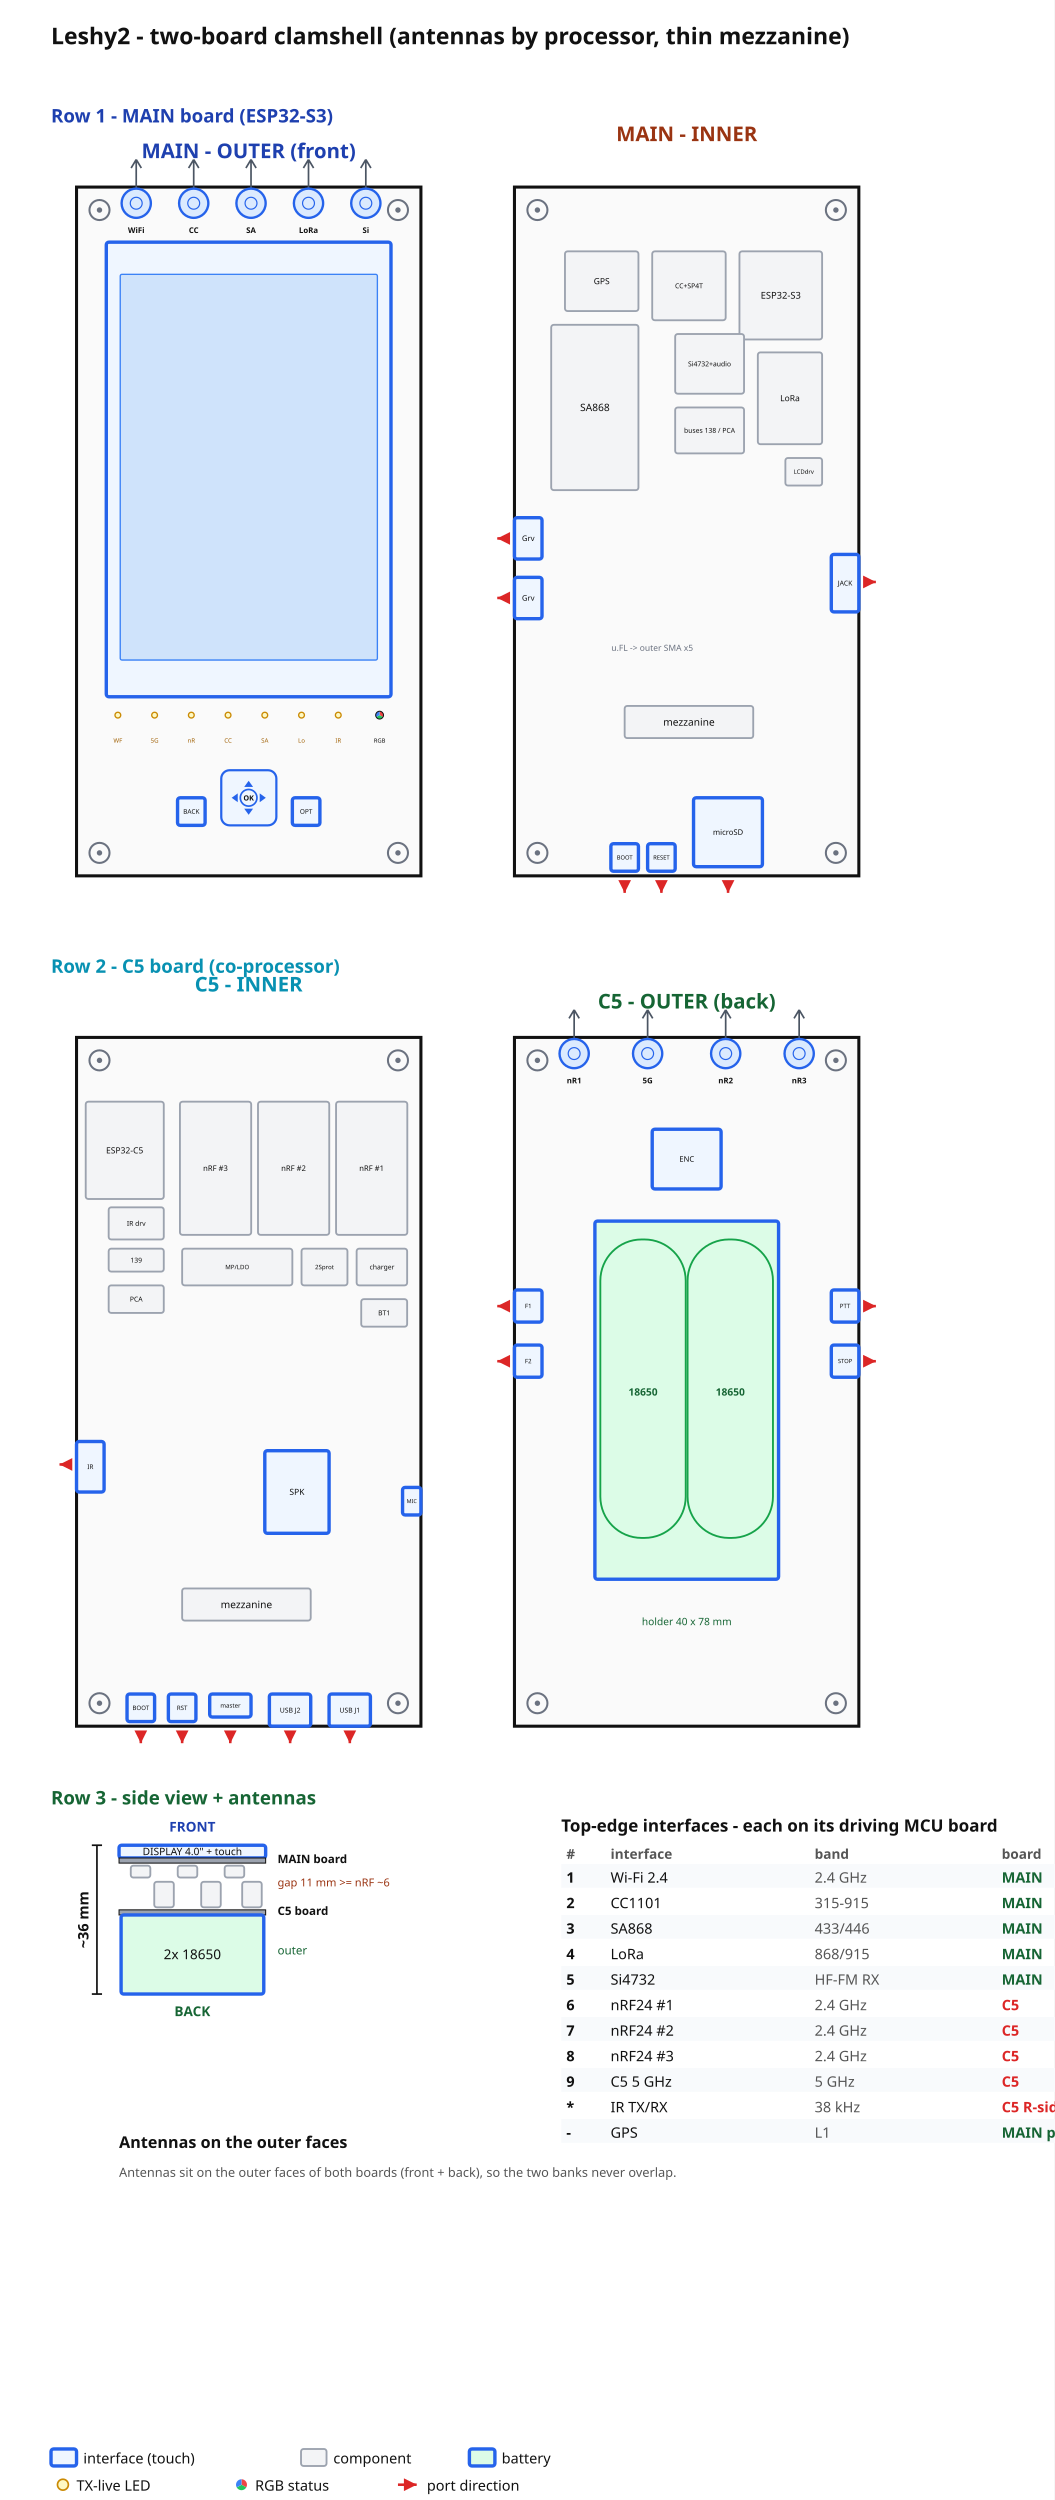
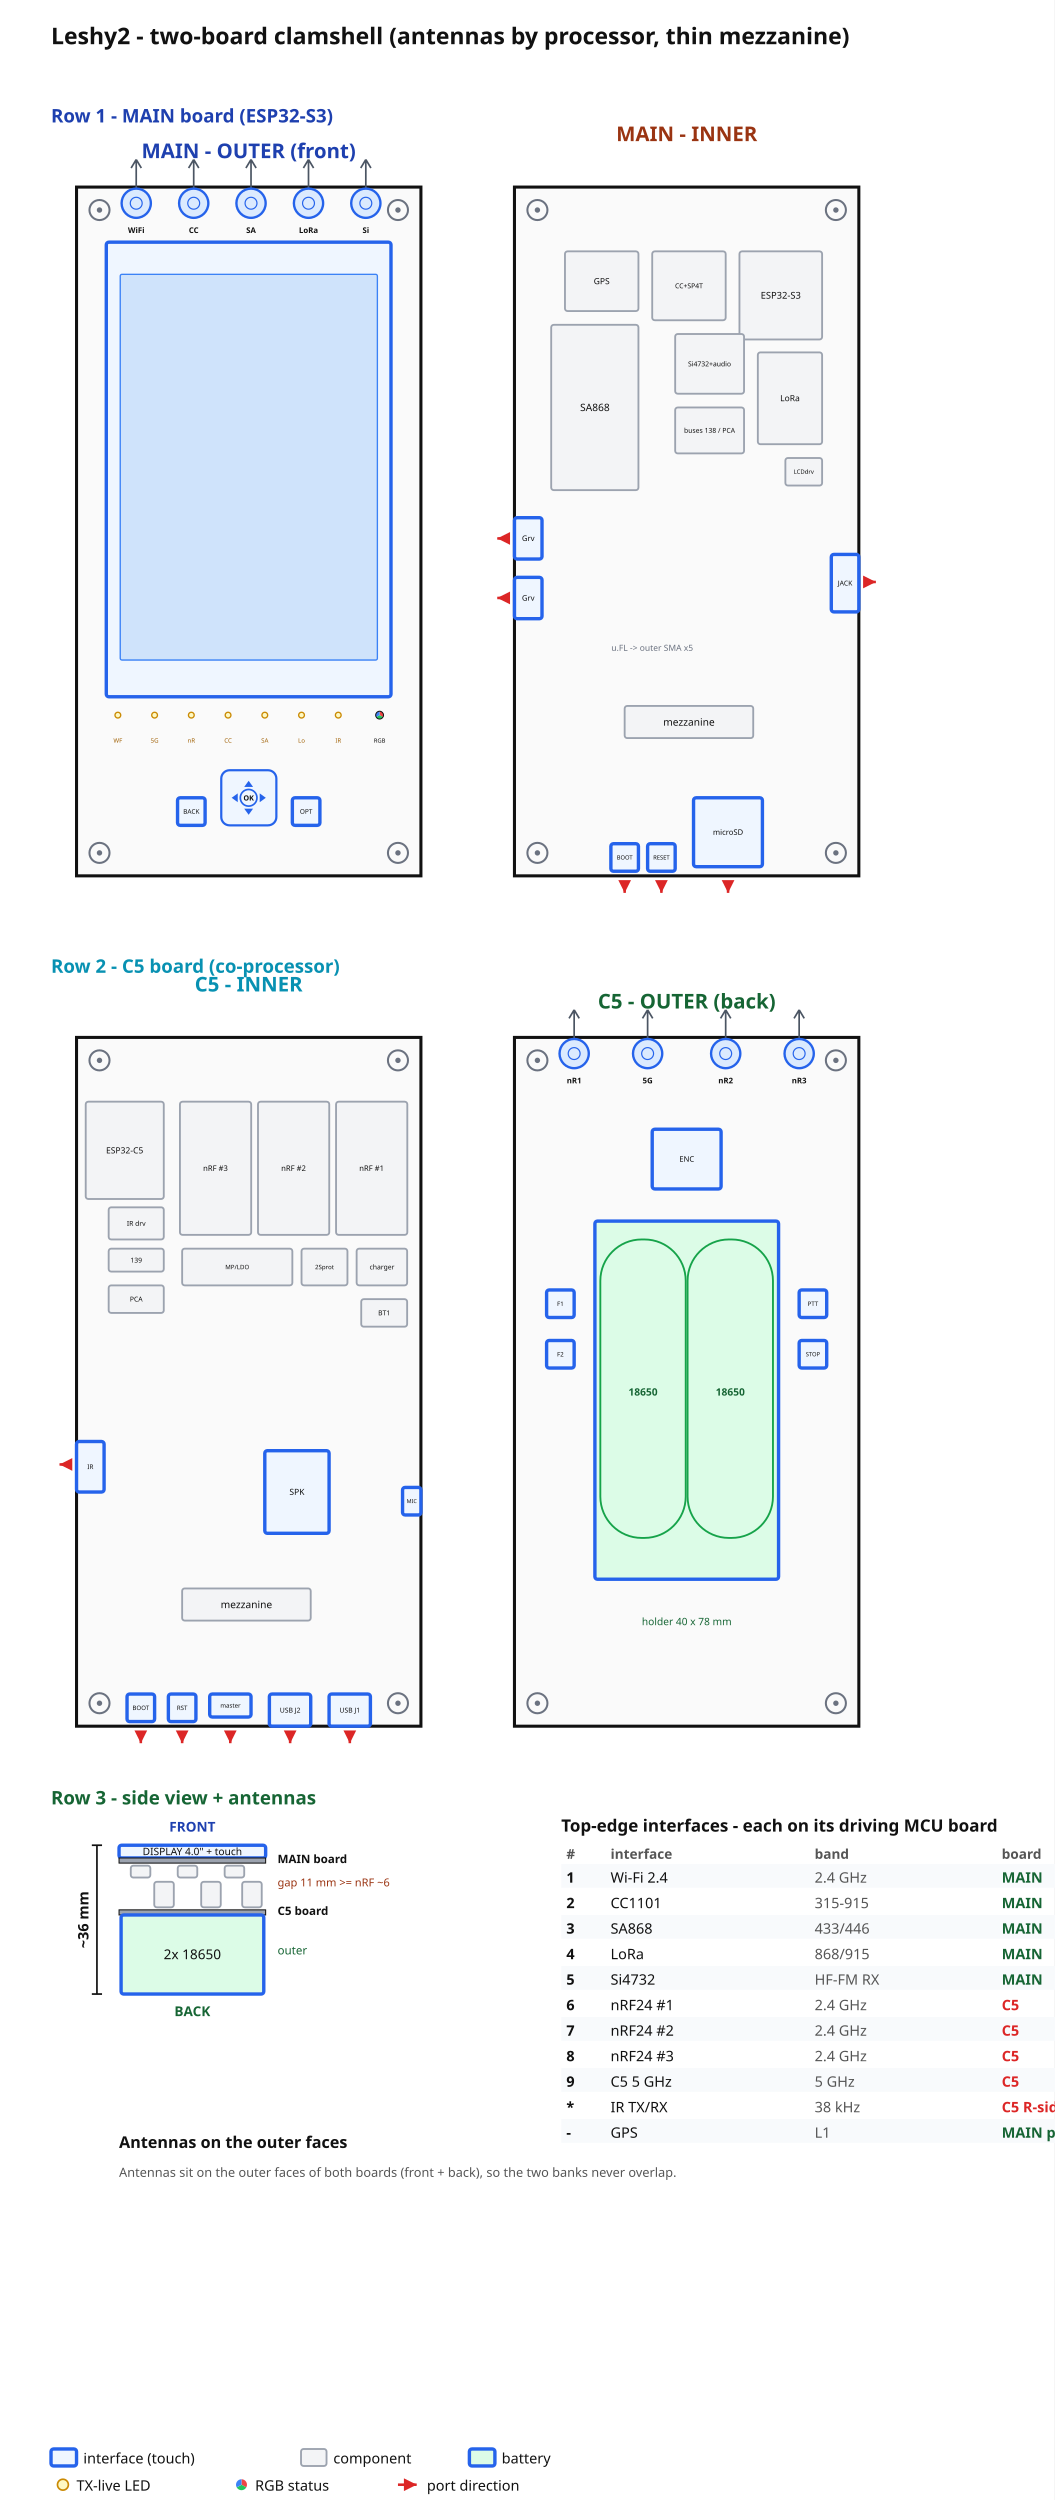
<svg xmlns="http://www.w3.org/2000/svg" width="620" height="1470" viewBox="0 0 620 1470">
  <rect width="620" height="1470" fill="white" />
  <defs>
    <marker id="ar" markerWidth="8" markerHeight="8" refX="6" refY="3" orient="auto">
      <path d="M0,0 L6,3 L0,6 Z" fill="#1e40af" />
    </marker>
    <marker id="arr" markerWidth="7" markerHeight="7" refX="5" refY="2.5" orient="auto">
      <path d="M0,0 L5,2.5 L0,5 Z" fill="#dc2626" />
    </marker>
  </defs>
  <text x="30.0" y="26.0" font-size="13.5" text-anchor="start" fill="#111" font-family="sans-serif" font-weight="bold">Leshy2 - two-board clamshell (antennas by processor, thin mezzanine)</text>
  <text x="30.0" y="72.0" font-size="11" text-anchor="start" fill="#1e40af" font-family="sans-serif" font-weight="bold">Row 1 - MAIN board (ESP32-S3)</text>
  <rect x="45.0" y="110.0" width="202.5" height="405.0" fill="#fafafa" stroke="#111" stroke-width="1.8" />
  <text x="146.2" y="93.0" font-size="12" text-anchor="middle" fill="#1e40af" font-family="sans-serif" font-weight="bold">MAIN - OUTER (front)</text>
  <circle cx="58.5" cy="123.5" r="5.9" fill="none" stroke="#6b7280" stroke-width="1.2" />
  <circle cx="58.5" cy="123.5" r="1.6" fill="#6b7280" />
  <circle cx="234.0" cy="123.5" r="5.9" fill="none" stroke="#6b7280" stroke-width="1.2" />
  <circle cx="234.0" cy="123.5" r="1.6" fill="#6b7280" />
  <circle cx="58.5" cy="501.5" r="5.9" fill="none" stroke="#6b7280" stroke-width="1.2" />
  <circle cx="58.5" cy="501.5" r="1.6" fill="#6b7280" />
  <circle cx="234.0" cy="501.5" r="5.9" fill="none" stroke="#6b7280" stroke-width="1.2" />
  <circle cx="234.0" cy="501.5" r="1.6" fill="#6b7280" />
  <rect x="62.5" y="142.4" width="167.4" height="267.3" fill="#eff6ff" stroke="#2563eb" stroke-width="2" rx="1.5" />
  <rect x="104.4" y="469.1" width="16.2" height="16.2" fill="#eff6ff" stroke="#2563eb" stroke-width="2" rx="1.5" />
  <text x="112.5" y="478.5" font-size="3.8" text-anchor="middle" fill="#111" font-family="sans-serif">BACK</text>
  <rect x="171.9" y="469.1" width="16.2" height="16.2" fill="#eff6ff" stroke="#2563eb" stroke-width="2" rx="1.5" />
  <text x="180.0" y="478.5" font-size="3.8" text-anchor="middle" fill="#111" font-family="sans-serif">OPT</text>
  <text x="146.2" y="282.8" font-size="7" text-anchor="middle" fill="#1e40af" font-family="sans-serif" font-weight="normal">DISPLAY 4.0" + touch</text>
  <rect x="70.7" y="161.3" width="151.2" height="226.8" fill="#cfe3fb" stroke="#3b82f6" stroke-width="0.8" rx="1" />
  <path d="M80.1 93.8 l-3 5 M80.1 93.8 l3 5 M80.1 93.8 V119.5" stroke="#4b5563" stroke-width="1" fill="none" />
  <circle cx="80.1" cy="119.5" r="8.6" fill="#dbeafe" stroke="#2563eb" stroke-width="1.4" />
  <circle cx="80.1" cy="119.5" r="3.5" fill="none" stroke="#2563eb" stroke-width="0.7" />
  <text x="80.1" y="137.0" font-size="4.6" text-anchor="middle" fill="#111" font-family="sans-serif" font-weight="bold">WiFi</text>
  <path d="M113.9 93.8 l-3 5 M113.9 93.8 l3 5 M113.9 93.8 V119.5" stroke="#4b5563" stroke-width="1" fill="none" />
  <circle cx="113.9" cy="119.5" r="8.6" fill="#dbeafe" stroke="#2563eb" stroke-width="1.4" />
  <circle cx="113.9" cy="119.5" r="3.5" fill="none" stroke="#2563eb" stroke-width="0.7" />
  <text x="113.9" y="137.0" font-size="4.6" text-anchor="middle" fill="#111" font-family="sans-serif" font-weight="bold">CC</text>
  <path d="M147.6 93.8 l-3 5 M147.6 93.8 l3 5 M147.6 93.8 V119.5" stroke="#4b5563" stroke-width="1" fill="none" />
  <circle cx="147.6" cy="119.5" r="8.6" fill="#dbeafe" stroke="#2563eb" stroke-width="1.4" />
  <circle cx="147.6" cy="119.5" r="3.5" fill="none" stroke="#2563eb" stroke-width="0.7" />
  <text x="147.6" y="137.0" font-size="4.6" text-anchor="middle" fill="#111" font-family="sans-serif" font-weight="bold">SA</text>
  <path d="M181.4 93.8 l-3 5 M181.4 93.8 l3 5 M181.4 93.8 V119.5" stroke="#4b5563" stroke-width="1" fill="none" />
  <circle cx="181.4" cy="119.5" r="8.6" fill="#dbeafe" stroke="#2563eb" stroke-width="1.4" />
  <circle cx="181.4" cy="119.5" r="3.5" fill="none" stroke="#2563eb" stroke-width="0.7" />
  <text x="181.4" y="137.0" font-size="4.6" text-anchor="middle" fill="#111" font-family="sans-serif" font-weight="bold">LoRa</text>
  <path d="M215.1 93.8 l-3 5 M215.1 93.8 l3 5 M215.1 93.8 V119.5" stroke="#4b5563" stroke-width="1" fill="none" />
  <circle cx="215.1" cy="119.5" r="8.6" fill="#dbeafe" stroke="#2563eb" stroke-width="1.4" />
  <circle cx="215.1" cy="119.5" r="3.5" fill="none" stroke="#2563eb" stroke-width="0.7" />
  <text x="215.1" y="137.0" font-size="4.6" text-anchor="middle" fill="#111" font-family="sans-serif" font-weight="bold">Si</text>
  <circle cx="69.3" cy="420.5" r="1.7" fill="#fef9c3" stroke="#ca8a04" stroke-width="0.8" />
  <text x="69.3" y="436.7" font-size="3.6" text-anchor="middle" fill="#a16207" font-family="sans-serif" font-weight="normal">WF</text>
  <circle cx="90.9" cy="420.5" r="1.7" fill="#fef9c3" stroke="#ca8a04" stroke-width="0.8" />
  <text x="90.9" y="436.7" font-size="3.6" text-anchor="middle" fill="#a16207" font-family="sans-serif" font-weight="normal">5G</text>
  <circle cx="112.5" cy="420.5" r="1.7" fill="#fef9c3" stroke="#ca8a04" stroke-width="0.8" />
  <text x="112.5" y="436.7" font-size="3.6" text-anchor="middle" fill="#a16207" font-family="sans-serif" font-weight="normal">nR</text>
  <circle cx="134.1" cy="420.5" r="1.7" fill="#fef9c3" stroke="#ca8a04" stroke-width="0.8" />
  <text x="134.1" y="436.7" font-size="3.6" text-anchor="middle" fill="#a16207" font-family="sans-serif" font-weight="normal">CC</text>
  <circle cx="155.7" cy="420.5" r="1.7" fill="#fef9c3" stroke="#ca8a04" stroke-width="0.8" />
  <text x="155.7" y="436.7" font-size="3.6" text-anchor="middle" fill="#a16207" font-family="sans-serif" font-weight="normal">SA</text>
  <circle cx="177.3" cy="420.5" r="1.7" fill="#fef9c3" stroke="#ca8a04" stroke-width="0.8" />
  <text x="177.3" y="436.7" font-size="3.6" text-anchor="middle" fill="#a16207" font-family="sans-serif" font-weight="normal">Lo</text>
  <circle cx="198.9" cy="420.5" r="1.7" fill="#fef9c3" stroke="#ca8a04" stroke-width="0.8" />
  <text x="198.9" y="436.7" font-size="3.6" text-anchor="middle" fill="#a16207" font-family="sans-serif" font-weight="normal">IR</text>
  <path d="M223.2 420.5 L223.2 418.2 A2.3 2.3 0 0 1 225.2 421.6 Z" fill="#ef4444" />
  <path d="M223.2 420.5 L225.2 421.6 A2.3 2.3 0 0 1 221.2 421.6 Z" fill="#22c55e" />
  <path d="M223.2 420.5 L221.2 421.6 A2.3 2.3 0 0 1 223.2 418.2 Z" fill="#3b82f6" />
  <circle cx="223.2" cy="420.5" r="2.3" fill="none" stroke="#111" stroke-width="0.6" />
  <text x="223.2" y="436.7" font-size="3.4" text-anchor="middle" fill="#111" font-family="sans-serif" font-weight="normal">RGB</text>
  <rect x="130.1" y="452.9" width="32.4" height="32.4" rx="4.9" fill="#eff6ff" stroke="#2563eb" stroke-width="1.3" />
  <path d="M146.2 459.1 l-2.6 3.6 h5.2 z M146.2 479.1 l-2.6 -3.6 h5.2 z M136.2 469.1 l3.6 -2.6 v5.2 z M156.3 469.1 l-3.6 -2.6 v5.2 z" fill="#2563eb" />
  <circle cx="146.2" cy="469.1" r="4.9" fill="none" stroke="#2563eb" stroke-width="1" />
  <text x="146.2" y="470.7" font-size="4.2" text-anchor="middle" fill="#111" font-family="sans-serif" font-weight="bold">OK</text>
  <rect x="302.5" y="110.0" width="202.5" height="405.0" fill="#fafafa" stroke="#111" stroke-width="1.8" />
  <text x="403.8" y="83.0" font-size="12" text-anchor="middle" fill="#9a3412" font-family="sans-serif" font-weight="bold">MAIN - INNER</text>
  <circle cx="316.0" cy="123.5" r="5.9" fill="none" stroke="#6b7280" stroke-width="1.2" />
  <circle cx="316.0" cy="123.5" r="1.6" fill="#6b7280" />
  <circle cx="491.5" cy="123.5" r="5.9" fill="none" stroke="#6b7280" stroke-width="1.2" />
  <circle cx="491.5" cy="123.5" r="1.6" fill="#6b7280" />
  <circle cx="316.0" cy="501.5" r="5.9" fill="none" stroke="#6b7280" stroke-width="1.2" />
  <circle cx="316.0" cy="501.5" r="1.6" fill="#6b7280" />
  <circle cx="491.5" cy="501.5" r="5.9" fill="none" stroke="#6b7280" stroke-width="1.2" />
  <circle cx="491.5" cy="501.5" r="1.6" fill="#6b7280" />
  <rect x="434.8" y="147.8" width="48.6" height="51.8" fill="#f3f4f6" stroke="#9ca3af" stroke-width="1.1" rx="1.5" />
  <text x="459.1" y="175.6" font-size="5.5" text-anchor="middle" fill="#111" font-family="sans-serif">ESP32-S3</text>
  <rect x="383.5" y="147.8" width="43.2" height="40.5" fill="#f3f4f6" stroke="#9ca3af" stroke-width="1.1" rx="1.5" />
  <text x="405.1" y="169.5" font-size="4" text-anchor="middle" fill="#111" font-family="sans-serif">CC+SP4T</text>
  <rect x="332.2" y="147.8" width="43.2" height="35.1" fill="#f3f4f6" stroke="#9ca3af" stroke-width="1.1" rx="1.5" />
  <text x="353.8" y="167.1" font-size="5" text-anchor="middle" fill="#111" font-family="sans-serif">GPS</text>
  <rect x="324.1" y="191.0" width="51.3" height="97.2" fill="#f3f4f6" stroke="#9ca3af" stroke-width="1.1" rx="1.5" />
  <text x="349.8" y="241.7" font-size="6" text-anchor="middle" fill="#111" font-family="sans-serif">SA868</text>
  <rect x="445.6" y="207.2" width="37.8" height="54.0" fill="#f3f4f6" stroke="#9ca3af" stroke-width="1.1" rx="1.5" />
  <text x="464.5" y="235.9" font-size="5" text-anchor="middle" fill="#111" font-family="sans-serif">LoRa</text>
  <rect x="397.0" y="196.4" width="40.5" height="35.1" fill="#f3f4f6" stroke="#9ca3af" stroke-width="1.1" rx="1.5" />
  <text x="417.2" y="215.4" font-size="4" text-anchor="middle" fill="#111" font-family="sans-serif">Si4732+audio</text>
  <rect x="397.0" y="239.6" width="40.5" height="27.0" fill="#f3f4f6" stroke="#9ca3af" stroke-width="1.1" rx="1.5" />
  <text x="417.2" y="254.5" font-size="4" text-anchor="middle" fill="#111" font-family="sans-serif">buses 138 / PCA</text>
  <rect x="461.8" y="269.3" width="21.6" height="16.2" fill="#f3f4f6" stroke="#9ca3af" stroke-width="1.1" rx="1.5" />
  <text x="472.6" y="278.6" font-size="3.5" text-anchor="middle" fill="#111" font-family="sans-serif">LCDdrv</text>
  <rect x="488.8" y="326.0" width="16.2" height="33.8" fill="#eff6ff" stroke="#2563eb" stroke-width="2" rx="1.5" />
  <text x="496.9" y="344.3" font-size="4" text-anchor="middle" fill="#111" font-family="sans-serif">JACK</text>
  <rect x="302.5" y="304.4" width="16.2" height="24.3" fill="#eff6ff" stroke="#2563eb" stroke-width="2" rx="1.5" />
  <text x="310.6" y="318.1" font-size="4.5" text-anchor="middle" fill="#111" font-family="sans-serif">Grv</text>
  <rect x="302.5" y="339.5" width="16.2" height="24.3" fill="#eff6ff" stroke="#2563eb" stroke-width="2" rx="1.5" />
  <text x="310.6" y="353.2" font-size="4.5" text-anchor="middle" fill="#111" font-family="sans-serif">Grv</text>
  <rect x="367.3" y="415.1" width="75.6" height="18.9" fill="#f3f4f6" stroke="#9ca3af" stroke-width="1.1" rx="1.5" />
  <text x="405.1" y="426.7" font-size="6" text-anchor="middle" fill="#111" font-family="sans-serif">mezzanine</text>
  <rect x="407.8" y="469.1" width="40.5" height="40.5" fill="#eff6ff" stroke="#2563eb" stroke-width="2" rx="1.5" />
  <text x="428.1" y="490.9" font-size="4.5" text-anchor="middle" fill="#111" font-family="sans-serif">microSD</text>
  <rect x="380.8" y="496.1" width="16.2" height="16.2" fill="#eff6ff" stroke="#2563eb" stroke-width="2" rx="1.5" />
  <text x="388.9" y="505.4" font-size="3.4" text-anchor="middle" fill="#111" font-family="sans-serif">RESET</text>
  <rect x="359.2" y="496.1" width="16.2" height="16.2" fill="#eff6ff" stroke="#2563eb" stroke-width="2" rx="1.5" />
  <text x="367.3" y="505.4" font-size="3.4" text-anchor="middle" fill="#111" font-family="sans-serif">BOOT</text>
  <text x="383.5" y="382.7" font-size="5" text-anchor="middle" fill="#6b7280" font-family="sans-serif" font-weight="normal">u.FL -&gt; outer SMA x5</text>
  <path d="M509.1 342.2 L515.0 342.2" stroke="#dc2626" stroke-width="1.5" marker-end="url(#arr)" />
  <path d="M298.4 316.6 L292.4 316.6" stroke="#dc2626" stroke-width="1.5" marker-end="url(#arr)" />
  <path d="M298.4 351.6 L292.4 351.6" stroke="#dc2626" stroke-width="1.5" marker-end="url(#arr)" />
  <path d="M428.1 519.0 L428.1 525.0" stroke="#dc2626" stroke-width="1.5" marker-end="url(#arr)" />
  <path d="M388.9 519.0 L388.9 525.0" stroke="#dc2626" stroke-width="1.5" marker-end="url(#arr)" />
  <path d="M367.3 519.0 L367.3 525.0" stroke="#dc2626" stroke-width="1.5" marker-end="url(#arr)" />
  <text x="30.0" y="572.0" font-size="11" text-anchor="start" fill="#0891b2" font-family="sans-serif" font-weight="bold">Row 2 - C5 board (co-processor)</text>
  <rect x="45.0" y="610.0" width="202.5" height="405.0" fill="#fafafa" stroke="#111" stroke-width="1.8" />
  <text x="146.2" y="583.0" font-size="12" text-anchor="middle" fill="#0891b2" font-family="sans-serif" font-weight="bold">C5 - INNER</text>
  <circle cx="58.5" cy="623.5" r="5.9" fill="none" stroke="#6b7280" stroke-width="1.2" />
  <circle cx="58.5" cy="623.5" r="1.6" fill="#6b7280" />
  <circle cx="234.0" cy="623.5" r="5.9" fill="none" stroke="#6b7280" stroke-width="1.2" />
  <circle cx="234.0" cy="623.5" r="1.6" fill="#6b7280" />
  <circle cx="58.5" cy="1001.5" r="5.9" fill="none" stroke="#6b7280" stroke-width="1.2" />
  <circle cx="58.5" cy="1001.5" r="1.6" fill="#6b7280" />
  <circle cx="234.0" cy="1001.5" r="5.9" fill="none" stroke="#6b7280" stroke-width="1.2" />
  <circle cx="234.0" cy="1001.5" r="1.6" fill="#6b7280" />
  <rect x="197.6" y="647.8" width="41.9" height="78.3" fill="#f3f4f6" stroke="#9ca3af" stroke-width="1.1" rx="1.5" />
  <text x="218.5" y="688.5" font-size="4.5" text-anchor="middle" fill="#111" font-family="sans-serif">nRF #1</text>
  <rect x="151.7" y="647.8" width="41.9" height="78.3" fill="#f3f4f6" stroke="#9ca3af" stroke-width="1.1" rx="1.5" />
  <text x="172.6" y="688.5" font-size="4.5" text-anchor="middle" fill="#111" font-family="sans-serif">nRF #2</text>
  <rect x="105.8" y="647.8" width="41.9" height="78.3" fill="#f3f4f6" stroke="#9ca3af" stroke-width="1.1" rx="1.5" />
  <text x="126.7" y="688.5" font-size="4.5" text-anchor="middle" fill="#111" font-family="sans-serif">nRF #3</text>
  <rect x="50.4" y="647.8" width="45.9" height="57.2" fill="#f3f4f6" stroke="#9ca3af" stroke-width="1.1" rx="1.5" />
  <text x="73.3" y="678.2" font-size="5" text-anchor="middle" fill="#111" font-family="sans-serif">ESP32-C5</text>
  <rect x="63.9" y="709.9" width="32.4" height="18.9" fill="#f3f4f6" stroke="#9ca3af" stroke-width="1.1" rx="1.5" />
  <text x="80.1" y="720.8" font-size="4" text-anchor="middle" fill="#111" font-family="sans-serif">IR drv</text>
  <rect x="63.9" y="734.2" width="32.4" height="13.5" fill="#f3f4f6" stroke="#9ca3af" stroke-width="1.1" rx="1.5" />
  <text x="80.1" y="742.4" font-size="4" text-anchor="middle" fill="#111" font-family="sans-serif">139</text>
  <rect x="63.9" y="755.8" width="32.4" height="16.2" fill="#f3f4f6" stroke="#9ca3af" stroke-width="1.1" rx="1.5" />
  <text x="80.1" y="765.3" font-size="4" text-anchor="middle" fill="#111" font-family="sans-serif">PCA</text>
  <rect x="209.7" y="734.2" width="29.7" height="21.6" fill="#f3f4f6" stroke="#9ca3af" stroke-width="1.1" rx="1.5" />
  <text x="224.6" y="746.4" font-size="4" text-anchor="middle" fill="#111" font-family="sans-serif">charger</text>
  <rect x="177.3" y="734.2" width="27.0" height="21.6" fill="#f3f4f6" stroke="#9ca3af" stroke-width="1.1" rx="1.5" />
  <text x="190.8" y="746.3" font-size="3.6" text-anchor="middle" fill="#111" font-family="sans-serif">2Sprot</text>
  <rect x="107.1" y="734.2" width="64.8" height="21.6" fill="#f3f4f6" stroke="#9ca3af" stroke-width="1.1" rx="1.5" />
  <text x="139.5" y="746.3" font-size="3.6" text-anchor="middle" fill="#111" font-family="sans-serif">MP/LDO</text>
  <rect x="212.4" y="763.9" width="27.0" height="16.2" fill="#f3f4f6" stroke="#9ca3af" stroke-width="1.1" rx="1.5" />
  <text x="225.9" y="773.4" font-size="4" text-anchor="middle" fill="#111" font-family="sans-serif">BT1</text>
  <rect x="155.7" y="853.0" width="37.8" height="48.6" fill="#eff6ff" stroke="#2563eb" stroke-width="2" rx="1.5" />
  <text x="174.6" y="879.0" font-size="5" text-anchor="middle" fill="#111" font-family="sans-serif">SPK</text>
  <rect x="236.7" y="874.6" width="10.8" height="16.2" fill="#eff6ff" stroke="#2563eb" stroke-width="2" rx="1.5" />
  <text x="242.1" y="883.8" font-size="3.2" text-anchor="middle" fill="#111" font-family="sans-serif">MIC</text>
  <rect x="45.0" y="847.6" width="16.2" height="29.7" fill="#eff6ff" stroke="#2563eb" stroke-width="2" rx="1.5" />
  <text x="53.1" y="863.8" font-size="3.8" text-anchor="middle" fill="#111" font-family="sans-serif">IR</text>
  <rect x="107.1" y="934.0" width="75.6" height="18.9" fill="#f3f4f6" stroke="#9ca3af" stroke-width="1.1" rx="1.5" />
  <text x="144.9" y="945.6" font-size="6" text-anchor="middle" fill="#111" font-family="sans-serif">mezzanine</text>
  <rect x="193.5" y="996.1" width="24.3" height="18.9" fill="#eff6ff" stroke="#2563eb" stroke-width="2" rx="1.5" />
  <text x="205.7" y="1007.0" font-size="4" text-anchor="middle" fill="#111" font-family="sans-serif">USB J1</text>
  <rect x="158.4" y="996.1" width="24.3" height="18.9" fill="#eff6ff" stroke="#2563eb" stroke-width="2" rx="1.5" />
  <text x="170.6" y="1007.0" font-size="4" text-anchor="middle" fill="#111" font-family="sans-serif">USB J2</text>
  <rect x="123.3" y="996.1" width="24.3" height="13.5" fill="#eff6ff" stroke="#2563eb" stroke-width="2" rx="1.5" />
  <text x="135.5" y="1004.1" font-size="3.6" text-anchor="middle" fill="#111" font-family="sans-serif">master</text>
  <rect x="99.0" y="996.1" width="16.2" height="16.2" fill="#eff6ff" stroke="#2563eb" stroke-width="2" rx="1.5" />
  <text x="107.1" y="1005.5" font-size="3.6" text-anchor="middle" fill="#111" font-family="sans-serif">RST</text>
  <rect x="74.7" y="996.1" width="16.2" height="16.2" fill="#eff6ff" stroke="#2563eb" stroke-width="2" rx="1.5" />
  <text x="82.8" y="1005.5" font-size="3.6" text-anchor="middle" fill="#111" font-family="sans-serif">BOOT</text>
  <path d="M41.0 861.1 L35.0 861.1" stroke="#dc2626" stroke-width="1.5" marker-end="url(#arr)" />
  <path d="M205.7 1019.0 L205.7 1025.0" stroke="#dc2626" stroke-width="1.5" marker-end="url(#arr)" />
  <path d="M170.6 1019.0 L170.6 1025.0" stroke="#dc2626" stroke-width="1.5" marker-end="url(#arr)" />
  <path d="M135.4 1019.0 L135.4 1025.0" stroke="#dc2626" stroke-width="1.5" marker-end="url(#arr)" />
  <path d="M107.1 1019.0 L107.1 1025.0" stroke="#dc2626" stroke-width="1.5" marker-end="url(#arr)" />
  <path d="M82.8 1019.0 L82.8 1025.0" stroke="#dc2626" stroke-width="1.5" marker-end="url(#arr)" />
  <rect x="302.5" y="610.0" width="202.5" height="405.0" fill="#fafafa" stroke="#111" stroke-width="1.8" />
  <text x="403.8" y="593.0" font-size="12" text-anchor="middle" fill="#166534" font-family="sans-serif" font-weight="bold">C5 - OUTER (back)</text>
  <circle cx="316.0" cy="623.5" r="5.9" fill="none" stroke="#6b7280" stroke-width="1.2" />
  <circle cx="316.0" cy="623.5" r="1.6" fill="#6b7280" />
  <circle cx="491.5" cy="623.5" r="5.9" fill="none" stroke="#6b7280" stroke-width="1.2" />
  <circle cx="491.5" cy="623.5" r="1.6" fill="#6b7280" />
  <circle cx="316.0" cy="1001.5" r="5.9" fill="none" stroke="#6b7280" stroke-width="1.2" />
  <circle cx="316.0" cy="1001.5" r="1.6" fill="#6b7280" />
  <circle cx="491.5" cy="1001.5" r="5.9" fill="none" stroke="#6b7280" stroke-width="1.2" />
  <circle cx="491.5" cy="1001.5" r="1.6" fill="#6b7280" />
  <rect x="349.8" y="718.0" width="108.0" height="210.6" fill="#dcfce7" stroke="#2563eb" stroke-width="2" rx="1.5" />
  <rect x="383.5" y="664.0" width="40.5" height="35.1" fill="#eff6ff" stroke="#2563eb" stroke-width="2" rx="1.5" />
  <text x="403.8" y="683.1" font-size="4.5" text-anchor="middle" fill="#111" font-family="sans-serif">ENC</text>
-   <rect x="302.5" y="758.5" width="16.2" height="18.9" fill="#eff6ff" stroke="#2563eb" stroke-width="2" rx="1.5" />
-   <text x="310.6" y="769.2" font-size="3.6" text-anchor="middle" fill="#111" font-family="sans-serif">F1</text>
-   <rect x="302.5" y="790.9" width="16.2" height="18.9" fill="#eff6ff" stroke="#2563eb" stroke-width="2" rx="1.5" />
-   <text x="310.6" y="801.6" font-size="3.6" text-anchor="middle" fill="#111" font-family="sans-serif">F2</text>
-   <rect x="488.8" y="758.5" width="16.2" height="18.9" fill="#eff6ff" stroke="#2563eb" stroke-width="2" rx="1.5" />
-   <text x="496.9" y="769.2" font-size="3.6" text-anchor="middle" fill="#111" font-family="sans-serif">PTT</text>
-   <rect x="488.8" y="790.9" width="16.2" height="18.9" fill="#eff6ff" stroke="#2563eb" stroke-width="2" rx="1.5" />
-   <text x="496.9" y="801.5" font-size="3.4" text-anchor="middle" fill="#111" font-family="sans-serif">STOP</text>
+   <rect x="321.4" y="758.5" width="16.2" height="16.2" fill="#eff6ff" stroke="#2563eb" stroke-width="2" rx="1.5" />
+   <text x="329.5" y="767.9" font-size="3.6" text-anchor="middle" fill="#111" font-family="sans-serif">F1</text>
+   <rect x="321.4" y="788.2" width="16.2" height="16.2" fill="#eff6ff" stroke="#2563eb" stroke-width="2" rx="1.5" />
+   <text x="329.5" y="797.6" font-size="3.6" text-anchor="middle" fill="#111" font-family="sans-serif">F2</text>
+   <rect x="469.9" y="758.5" width="16.2" height="16.2" fill="#eff6ff" stroke="#2563eb" stroke-width="2" rx="1.5" />
+   <text x="478.0" y="767.9" font-size="3.6" text-anchor="middle" fill="#111" font-family="sans-serif">PTT</text>
+   <rect x="469.9" y="788.2" width="16.2" height="16.2" fill="#eff6ff" stroke="#2563eb" stroke-width="2" rx="1.5" />
+   <text x="478.0" y="797.5" font-size="3.4" text-anchor="middle" fill="#111" font-family="sans-serif">STOP</text>
  <text x="403.8" y="955.6" font-size="6" text-anchor="middle" fill="#166534" font-family="sans-serif" font-weight="normal">holder 40 x 78 mm</text>
  <rect x="353.0" y="728.8" width="50.2" height="175.5" rx="24.3" fill="#dcfce7" stroke="#16a34a" stroke-width="1.1" />
  <text x="378.1" y="820.6" font-size="6" text-anchor="middle" fill="#166534" font-family="sans-serif" font-weight="bold">18650</text>
  <rect x="404.3" y="728.8" width="50.2" height="175.5" rx="24.3" fill="#dcfce7" stroke="#16a34a" stroke-width="1.1" />
  <text x="429.4" y="820.6" font-size="6" text-anchor="middle" fill="#166534" font-family="sans-serif" font-weight="bold">18650</text>
-   <path d="M298.4 768.0 L292.4 768.0" stroke="#dc2626" stroke-width="1.5" marker-end="url(#arr)" />
-   <path d="M298.4 800.4 L292.4 800.4" stroke="#dc2626" stroke-width="1.5" marker-end="url(#arr)" />
-   <path d="M509.1 768.0 L515.0 768.0" stroke="#dc2626" stroke-width="1.5" marker-end="url(#arr)" />
-   <path d="M509.1 800.4 L515.0 800.4" stroke="#dc2626" stroke-width="1.5" marker-end="url(#arr)" />
  <path d="M337.6 593.8 l-3 5 M337.6 593.8 l3 5 M337.6 593.8 V619.5" stroke="#4b5563" stroke-width="1" fill="none" />
  <circle cx="337.6" cy="619.5" r="8.6" fill="#dbeafe" stroke="#2563eb" stroke-width="1.4" />
  <circle cx="337.6" cy="619.5" r="3.5" fill="none" stroke="#2563eb" stroke-width="0.7" />
  <text x="337.6" y="637.0" font-size="4.6" text-anchor="middle" fill="#111" font-family="sans-serif" font-weight="bold">nR1</text>
  <path d="M380.8 593.8 l-3 5 M380.8 593.8 l3 5 M380.8 593.8 V619.5" stroke="#4b5563" stroke-width="1" fill="none" />
  <circle cx="380.8" cy="619.5" r="8.6" fill="#dbeafe" stroke="#2563eb" stroke-width="1.4" />
  <circle cx="380.8" cy="619.5" r="3.5" fill="none" stroke="#2563eb" stroke-width="0.7" />
  <text x="380.8" y="637.0" font-size="4.6" text-anchor="middle" fill="#111" font-family="sans-serif" font-weight="bold">5G</text>
  <path d="M426.7 593.8 l-3 5 M426.7 593.8 l3 5 M426.7 593.8 V619.5" stroke="#4b5563" stroke-width="1" fill="none" />
  <circle cx="426.7" cy="619.5" r="8.6" fill="#dbeafe" stroke="#2563eb" stroke-width="1.4" />
  <circle cx="426.7" cy="619.5" r="3.5" fill="none" stroke="#2563eb" stroke-width="0.7" />
  <text x="426.7" y="637.0" font-size="4.6" text-anchor="middle" fill="#111" font-family="sans-serif" font-weight="bold">nR2</text>
  <path d="M469.9 593.8 l-3 5 M469.9 593.8 l3 5 M469.9 593.8 V619.5" stroke="#4b5563" stroke-width="1" fill="none" />
  <circle cx="469.9" cy="619.5" r="8.6" fill="#dbeafe" stroke="#2563eb" stroke-width="1.4" />
  <circle cx="469.9" cy="619.5" r="3.5" fill="none" stroke="#2563eb" stroke-width="0.7" />
  <text x="469.9" y="637.0" font-size="4.6" text-anchor="middle" fill="#111" font-family="sans-serif" font-weight="bold">nR3</text>
  <text x="30.0" y="1061.0" font-size="11" text-anchor="start" fill="#166534" font-family="sans-serif" font-weight="bold">Row 3 - side view + antennas</text>
  <text x="113.1" y="1077.0" font-size="8" text-anchor="middle" fill="#1e40af" font-family="sans-serif" font-weight="bold">FRONT</text>
  <rect x="70.0" y="1085.0" width="86.2" height="7.5" fill="#eff6ff" stroke="#2563eb" stroke-width="2" rx="1.5" />
  <text x="113.1" y="1090.8" font-size="6" text-anchor="middle" fill="#111" font-family="sans-serif">DISPLAY 4.0" + touch</text>
  <rect x="70.0" y="1092.5" width="86.2" height="3" fill="#9ca3af" stroke="#111" stroke-width="0.6" />
  <text x="163.2" y="1095.5" font-size="6.8" text-anchor="start" fill="#111" font-family="sans-serif" font-weight="bold">MAIN board</text>
  <rect x="76.9" y="1097.0" width="11.5" height="7.0" fill="#f3f4f6" stroke="#9ca3af" stroke-width="1.1" rx="1.5" />
  <rect x="104.5" y="1097.0" width="11.5" height="7.0" fill="#f3f4f6" stroke="#9ca3af" stroke-width="1.1" rx="1.5" />
  <rect x="132.1" y="1097.0" width="11.5" height="7.0" fill="#f3f4f6" stroke="#9ca3af" stroke-width="1.1" rx="1.5" />
  <rect x="90.7" y="1106.5" width="11.5" height="15.0" fill="#f3f4f6" stroke="#9ca3af" stroke-width="1.1" rx="1.5" />
  <rect x="118.3" y="1106.5" width="11.5" height="15.0" fill="#f3f4f6" stroke="#9ca3af" stroke-width="1.1" rx="1.5" />
  <rect x="142.4" y="1106.5" width="11.5" height="15.0" fill="#f3f4f6" stroke="#9ca3af" stroke-width="1.1" rx="1.5" />
  <text x="163.2" y="1109.2" font-size="6.5" text-anchor="start" fill="#9a3412" font-family="sans-serif" font-weight="normal">gap 11 mm &gt;= nRF ~6</text>
  <rect x="70.0" y="1123.0" width="86.2" height="3" fill="#9ca3af" stroke="#111" stroke-width="0.6" />
  <text x="163.2" y="1126.0" font-size="6.8" text-anchor="start" fill="#111" font-family="sans-serif" font-weight="bold">C5 board</text>
  <rect x="71.2" y="1126.0" width="83.9" height="46.5" fill="#dcfce7" stroke="#2563eb" stroke-width="2" rx="1.5" />
  <text x="113.1" y="1152.0" font-size="8" text-anchor="middle" fill="#111" font-family="sans-serif">2x 18650</text>
  <text x="163.2" y="1149.2" font-size="6.8" text-anchor="start" fill="#166534" font-family="sans-serif" font-weight="normal">outer</text>
  <text x="113.1" y="1185.5" font-size="8" text-anchor="middle" fill="#166534" font-family="sans-serif" font-weight="bold">BACK</text>
  <line x1="57" y1="1085.0" x2="57" y2="1172.5" stroke="#111" />
  <line x1="54" y1="1085.0" x2="60" y2="1085.0" stroke="#111" />
  <line x1="54" y1="1172.5" x2="60" y2="1172.5" stroke="#111" />
  <text x="52.0" y="1128.8" font-size="8.5" text-anchor="middle" fill="#111" font-family="sans-serif" font-weight="bold" transform="rotate(-90 52.0 1128.8)">~36 mm</text>
  <text x="70.0" y="1263.0" font-size="9.5" text-anchor="start" fill="#111" font-family="sans-serif" font-weight="bold">Antennas on the outer faces</text>
  <text x="70.0" y="1280.0" font-size="7.5" text-anchor="start" fill="#555" font-family="sans-serif" font-weight="normal">Antennas sit on the outer faces of both boards (front + back), so the two banks never overlap.</text>
  <text x="330.0" y="1077.0" font-size="10" text-anchor="start" fill="#111" font-family="sans-serif" font-weight="bold">Top-edge interfaces - each on its driving MCU board</text>
  <text x="333.0" y="1093.0" font-size="8" text-anchor="start" fill="#555" font-family="sans-serif" font-weight="bold">#</text>
  <text x="359.0" y="1093.0" font-size="8" text-anchor="start" fill="#555" font-family="sans-serif" font-weight="bold">interface</text>
  <text x="479.0" y="1093.0" font-size="8" text-anchor="start" fill="#555" font-family="sans-serif" font-weight="bold">band</text>
  <text x="589.0" y="1093.0" font-size="8" text-anchor="start" fill="#555" font-family="sans-serif" font-weight="bold">board</text>
  <rect x="330" y="1096.0" width="346" height="14" fill="#f8fafc" />
  <text x="333.0" y="1107.0" font-size="8.5" text-anchor="start" fill="#111" font-family="sans-serif" font-weight="bold">1</text>
  <text x="359.0" y="1107.0" font-size="8.5" text-anchor="start" fill="#111" font-family="sans-serif" font-weight="normal">Wi-Fi 2.4</text>
  <text x="479.0" y="1107.0" font-size="8.5" text-anchor="start" fill="#555" font-family="sans-serif" font-weight="normal">2.4 GHz</text>
  <text x="589.0" y="1107.0" font-size="8.5" text-anchor="start" fill="#166534" font-family="sans-serif" font-weight="bold">MAIN</text>
  <text x="333.0" y="1122.0" font-size="8.5" text-anchor="start" fill="#111" font-family="sans-serif" font-weight="bold">2</text>
  <text x="359.0" y="1122.0" font-size="8.5" text-anchor="start" fill="#111" font-family="sans-serif" font-weight="normal">CC1101</text>
  <text x="479.0" y="1122.0" font-size="8.5" text-anchor="start" fill="#555" font-family="sans-serif" font-weight="normal">315-915</text>
  <text x="589.0" y="1122.0" font-size="8.5" text-anchor="start" fill="#166534" font-family="sans-serif" font-weight="bold">MAIN</text>
  <rect x="330" y="1126.0" width="346" height="14" fill="#f8fafc" />
  <text x="333.0" y="1137.0" font-size="8.5" text-anchor="start" fill="#111" font-family="sans-serif" font-weight="bold">3</text>
  <text x="359.0" y="1137.0" font-size="8.5" text-anchor="start" fill="#111" font-family="sans-serif" font-weight="normal">SA868</text>
  <text x="479.0" y="1137.0" font-size="8.5" text-anchor="start" fill="#555" font-family="sans-serif" font-weight="normal">433/446</text>
  <text x="589.0" y="1137.0" font-size="8.5" text-anchor="start" fill="#166534" font-family="sans-serif" font-weight="bold">MAIN</text>
  <text x="333.0" y="1152.0" font-size="8.5" text-anchor="start" fill="#111" font-family="sans-serif" font-weight="bold">4</text>
  <text x="359.0" y="1152.0" font-size="8.5" text-anchor="start" fill="#111" font-family="sans-serif" font-weight="normal">LoRa</text>
  <text x="479.0" y="1152.0" font-size="8.5" text-anchor="start" fill="#555" font-family="sans-serif" font-weight="normal">868/915</text>
  <text x="589.0" y="1152.0" font-size="8.5" text-anchor="start" fill="#166534" font-family="sans-serif" font-weight="bold">MAIN</text>
  <rect x="330" y="1156.0" width="346" height="14" fill="#f8fafc" />
  <text x="333.0" y="1167.0" font-size="8.5" text-anchor="start" fill="#111" font-family="sans-serif" font-weight="bold">5</text>
  <text x="359.0" y="1167.0" font-size="8.5" text-anchor="start" fill="#111" font-family="sans-serif" font-weight="normal">Si4732</text>
  <text x="479.0" y="1167.0" font-size="8.5" text-anchor="start" fill="#555" font-family="sans-serif" font-weight="normal">HF-FM RX</text>
  <text x="589.0" y="1167.0" font-size="8.5" text-anchor="start" fill="#166534" font-family="sans-serif" font-weight="bold">MAIN</text>
  <text x="333.0" y="1182.0" font-size="8.5" text-anchor="start" fill="#111" font-family="sans-serif" font-weight="bold">6</text>
  <text x="359.0" y="1182.0" font-size="8.5" text-anchor="start" fill="#111" font-family="sans-serif" font-weight="normal">nRF24 #1</text>
  <text x="479.0" y="1182.0" font-size="8.5" text-anchor="start" fill="#555" font-family="sans-serif" font-weight="normal">2.4 GHz</text>
  <text x="589.0" y="1182.0" font-size="8.5" text-anchor="start" fill="#dc2626" font-family="sans-serif" font-weight="bold">C5</text>
  <rect x="330" y="1186.0" width="346" height="14" fill="#f8fafc" />
  <text x="333.0" y="1197.0" font-size="8.5" text-anchor="start" fill="#111" font-family="sans-serif" font-weight="bold">7</text>
  <text x="359.0" y="1197.0" font-size="8.5" text-anchor="start" fill="#111" font-family="sans-serif" font-weight="normal">nRF24 #2</text>
  <text x="479.0" y="1197.0" font-size="8.5" text-anchor="start" fill="#555" font-family="sans-serif" font-weight="normal">2.4 GHz</text>
  <text x="589.0" y="1197.0" font-size="8.5" text-anchor="start" fill="#dc2626" font-family="sans-serif" font-weight="bold">C5</text>
  <text x="333.0" y="1212.0" font-size="8.5" text-anchor="start" fill="#111" font-family="sans-serif" font-weight="bold">8</text>
  <text x="359.0" y="1212.0" font-size="8.5" text-anchor="start" fill="#111" font-family="sans-serif" font-weight="normal">nRF24 #3</text>
  <text x="479.0" y="1212.0" font-size="8.5" text-anchor="start" fill="#555" font-family="sans-serif" font-weight="normal">2.4 GHz</text>
  <text x="589.0" y="1212.0" font-size="8.5" text-anchor="start" fill="#dc2626" font-family="sans-serif" font-weight="bold">C5</text>
  <rect x="330" y="1216.0" width="346" height="14" fill="#f8fafc" />
  <text x="333.0" y="1227.0" font-size="8.5" text-anchor="start" fill="#111" font-family="sans-serif" font-weight="bold">9</text>
  <text x="359.0" y="1227.0" font-size="8.5" text-anchor="start" fill="#111" font-family="sans-serif" font-weight="normal">C5 5 GHz</text>
  <text x="479.0" y="1227.0" font-size="8.5" text-anchor="start" fill="#555" font-family="sans-serif" font-weight="normal">5 GHz</text>
  <text x="589.0" y="1227.0" font-size="8.5" text-anchor="start" fill="#dc2626" font-family="sans-serif" font-weight="bold">C5</text>
  <text x="333.0" y="1242.0" font-size="8.5" text-anchor="start" fill="#111" font-family="sans-serif" font-weight="bold">*</text>
  <text x="359.0" y="1242.0" font-size="8.5" text-anchor="start" fill="#111" font-family="sans-serif" font-weight="normal">IR TX/RX</text>
  <text x="479.0" y="1242.0" font-size="8.5" text-anchor="start" fill="#555" font-family="sans-serif" font-weight="normal">38 kHz</text>
  <text x="589.0" y="1242.0" font-size="8.5" text-anchor="start" fill="#dc2626" font-family="sans-serif" font-weight="bold">C5 R-side</text>
  <rect x="330" y="1246.0" width="346" height="14" fill="#f8fafc" />
  <text x="333.0" y="1257.0" font-size="8.5" text-anchor="start" fill="#111" font-family="sans-serif" font-weight="bold">-</text>
  <text x="359.0" y="1257.0" font-size="8.5" text-anchor="start" fill="#111" font-family="sans-serif" font-weight="normal">GPS</text>
  <text x="479.0" y="1257.0" font-size="8.5" text-anchor="start" fill="#555" font-family="sans-serif" font-weight="normal">L1</text>
  <text x="589.0" y="1257.0" font-size="8.5" text-anchor="start" fill="#166534" font-family="sans-serif" font-weight="bold">MAIN patch</text>
  <rect x="30" y="1440" width="15" height="10" fill="#eff6ff" stroke="#2563eb" stroke-width="2" rx="1.5" />
  <text x="49.0" y="1448.5" font-size="8.5" text-anchor="start" fill="#111" font-family="sans-serif" font-weight="normal">interface (touch)</text>
  <rect x="177" y="1440" width="15" height="10" fill="#f3f4f6" stroke="#9ca3af" stroke-width="1.1" rx="1.5" />
  <text x="196.0" y="1448.5" font-size="8.5" text-anchor="start" fill="#111" font-family="sans-serif" font-weight="normal">component</text>
  <rect x="276" y="1440" width="15" height="10" fill="#dcfce7" stroke="#2563eb" stroke-width="2" rx="1.5" />
  <text x="295.0" y="1448.5" font-size="8.5" text-anchor="start" fill="#111" font-family="sans-serif" font-weight="normal">battery</text>
  <circle cx="37" cy="1461" r="3.2" fill="#fef9c3" stroke="#ca8a04" />
  <text x="45.0" y="1464.5" font-size="8.5" text-anchor="start" fill="#111" font-family="sans-serif" font-weight="normal">TX-live LED</text>
  <path d="M142 1461 L142.0 1457.8 A3.2 3.2 0 0 1 144.8 1462.6 Z" fill="#ef4444" />
  <path d="M142 1461 L144.8 1462.6 A3.2 3.2 0 0 1 139.2 1462.6 Z" fill="#22c55e" />
  <path d="M142 1461 L139.2 1462.6 A3.2 3.2 0 0 1 142.0 1457.8 Z" fill="#3b82f6" />
  <text x="150.0" y="1464.5" font-size="8.5" text-anchor="start" fill="#111" font-family="sans-serif" font-weight="normal">RGB status</text>
  <path d="M234 1461 L245 1461" stroke="#dc2626" stroke-width="1.5" marker-end="url(#arr)" />
  <text x="251.0" y="1464.5" font-size="8.5" text-anchor="start" fill="#111" font-family="sans-serif" font-weight="normal">port direction</text>
</svg>
